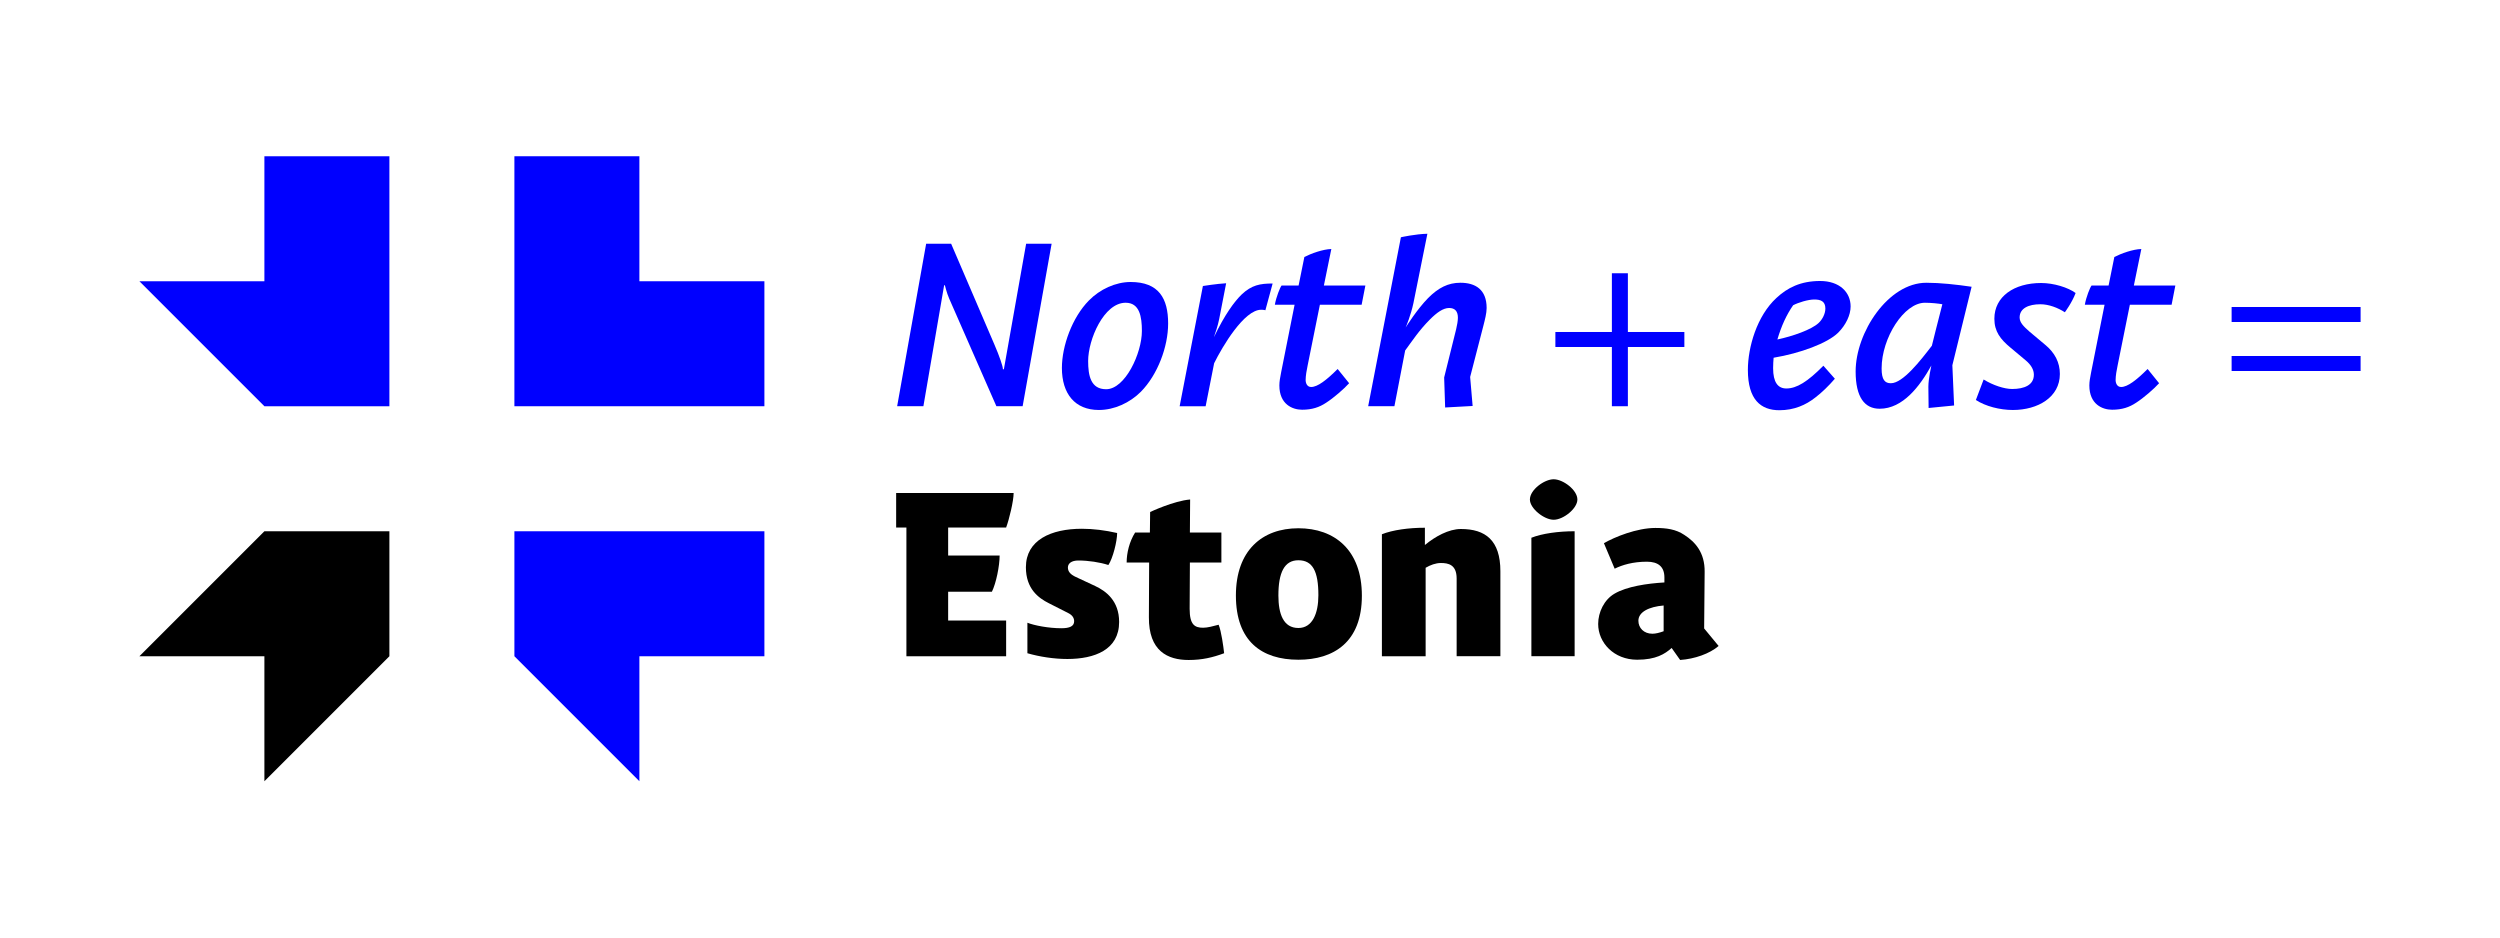
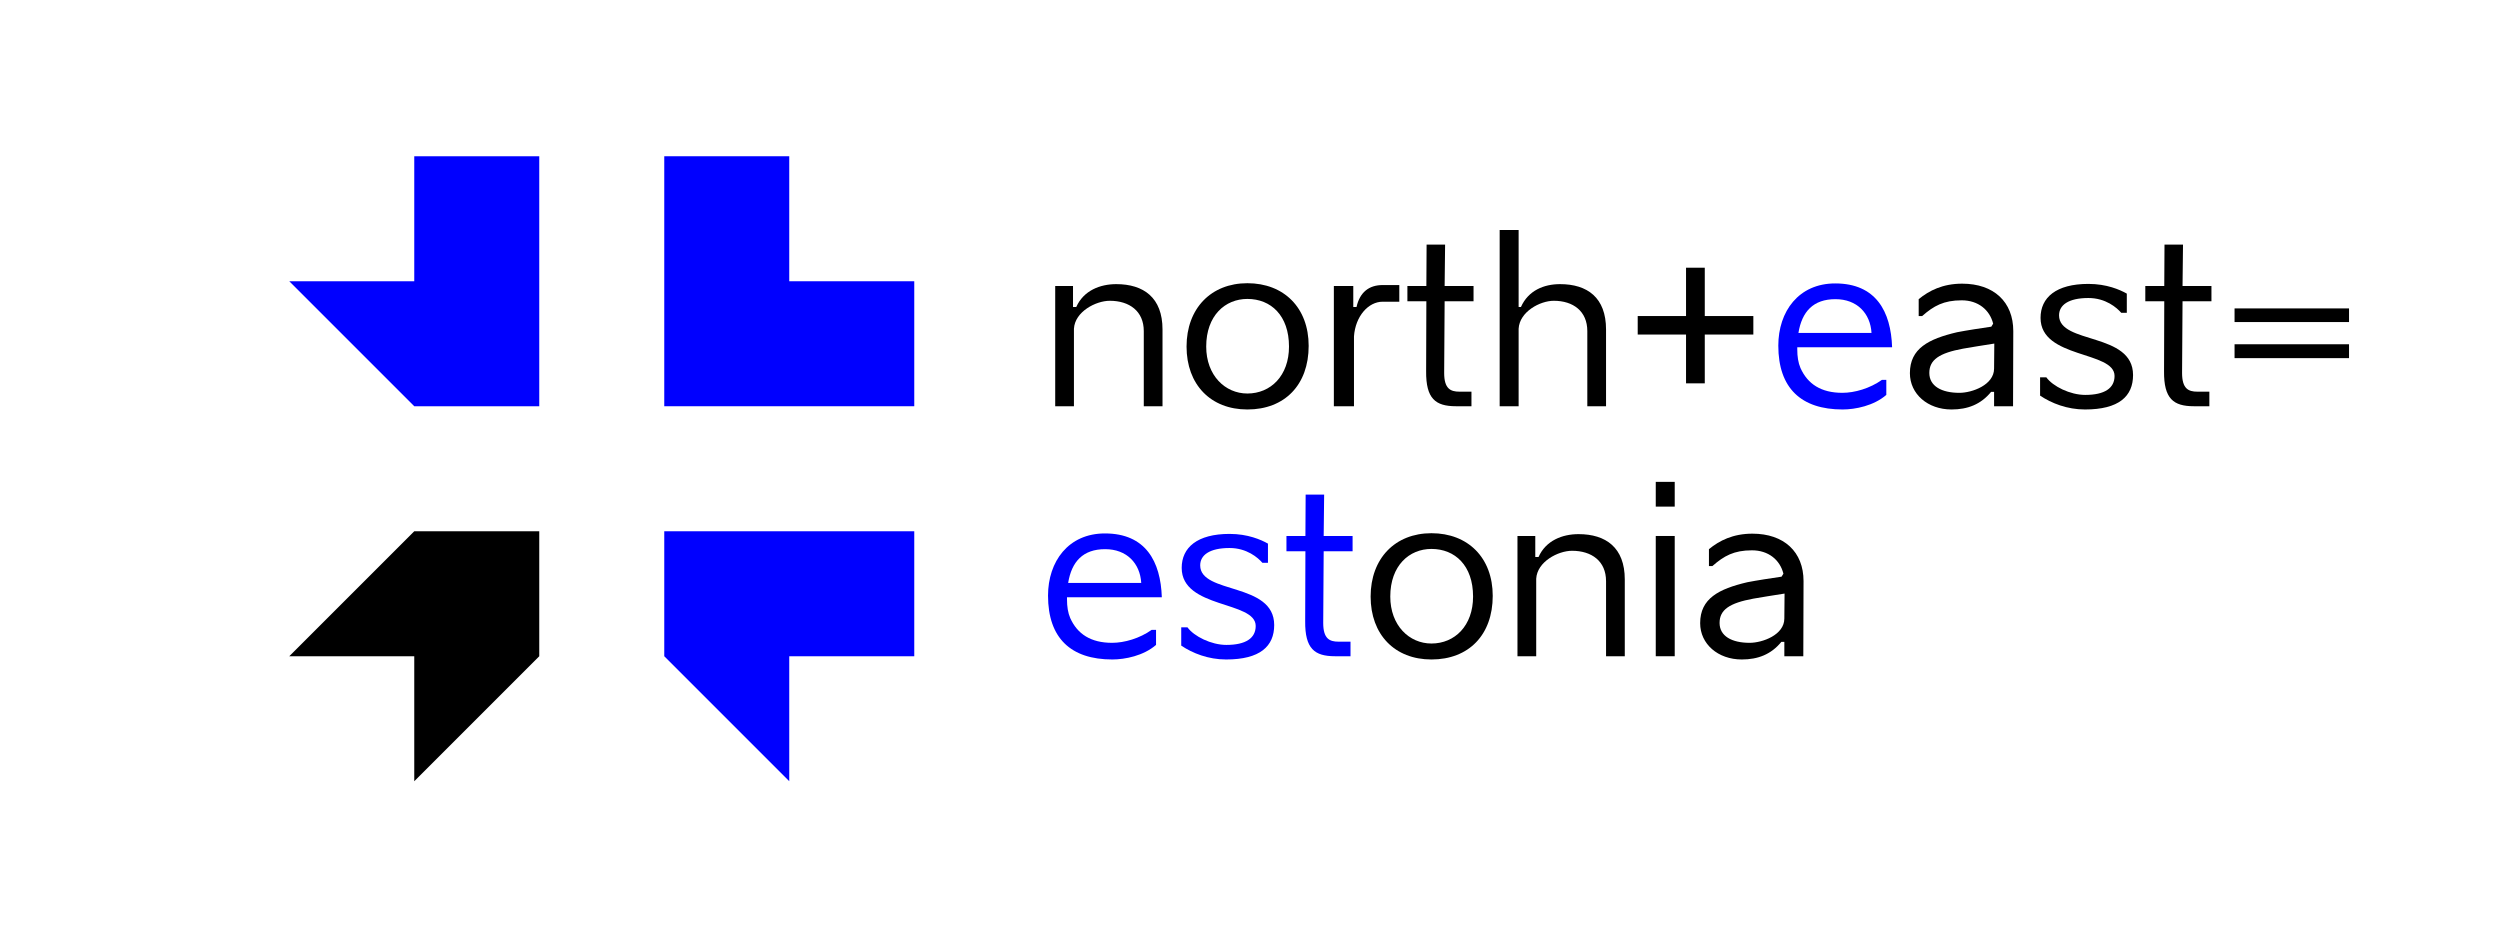
<svg xmlns="http://www.w3.org/2000/svg" version="1.1" id="Layer_1" x="0px" y="0px" width="400px" height="150px" viewBox="0 0 400 150" enable-background="new 0 0 400 150" xml:space="preserve">
-   <meta content="svg/xml" http-equiv="Content-Type" />
+   <meta http-equiv="Content-Type" content="svg/xml" />
  <g>
    <g>
      <g>
        <g>
-           <polygon fill="#0000FF" points="102.302,45.001 102.302,25 82.304,25 82.304,45.001 82.304,64.998 102.302,64.998       122.304,64.998 122.304,45.001     " />
-           <polygon fill="#0000FF" points="42.303,25 42.303,45.001 22.305,45.001 42.303,64.997 42.303,64.998 62.303,64.998       62.303,45.001 62.303,25     " />
-           <polygon fill="#0000FF" points="102.302,85 82.304,85 82.304,105 82.308,105 102.302,124.994 102.302,105 122.304,105       122.304,85     " />
-           <polygon points="42.303,85 42.303,85.004 22.305,105 42.303,105 42.303,125 62.303,105 62.303,85     " />
-         </g>
-       </g>
-     </g>
-     <g>
-       <g>
-         <g enable-background="new    ">
-           <path fill="#0000FF" d="M148.184,39.001h3.999l6.919,16.118c0.8,1.839,1.399,3.599,1.359,3.959h0.16l3.56-20.077h4.079      l-4.639,25.996h-4.199l-7.559-17.237c-0.4-0.92-0.681-2.119-0.681-2.119h-0.12l-3.319,19.356h-4.199L148.184,39.001z" />
-           <path fill="#0000FF" d="M169.904,58.878c0-3.52,1.64-8.078,4.318-10.798c1.76-1.8,4.279-2.96,6.68-2.96      c4.519,0,5.999,2.64,5.999,6.64c0,3.719-1.68,8.198-4.359,10.918c-1.76,1.76-4.239,2.919-6.719,2.919      C171.983,65.597,169.904,62.997,169.904,58.878z M176.982,62.277c3.04,0,5.72-5.759,5.72-9.318c0-2.279-0.36-4.52-2.6-4.52      c-3.479,0-5.999,5.88-5.999,9.318C174.104,60.078,174.503,62.277,176.982,62.277z" />
-           <path fill="#0000FF" d="M192.463,45.761c0,0,2.239-0.36,3.72-0.44l-1.12,5.759c-0.2,1.04-0.68,2.4-0.84,2.88      c1.72-3.6,3.279-5.719,4.439-6.839c1.6-1.52,2.959-1.76,4.959-1.76l-1.16,4.279c0,0-0.24-0.08-0.68-0.08      c-2.72,0-6.199,5.879-7.519,8.559l-1.36,6.879h-4.159L192.463,45.761z" />
-           <path fill="#0000FF" d="M211.822,45.681h6.639l-0.6,3.079h-6.68l-1.959,9.719c-0.16,0.72-0.32,1.68-0.32,2.319      c0,0.52,0.24,1.12,0.88,1.12c1.04,0,2.479-1.12,4.239-2.88l1.84,2.279c-0.84,0.92-2.439,2.32-3.68,3.12      c-1.08,0.72-2.24,1.119-3.842,1.119c-1.561,0-3.64-0.88-3.64-3.879c0-0.6,0.118-1.28,0.278-2.08l2.158-10.838h-3.158      c0.199-1.2,0.84-2.8,1.08-3.079h2.719l0.922-4.56c1.078-0.56,2.96-1.24,4.316-1.28L211.822,45.681z" />
-           <path fill="#0000FF" d="M224.143,37.962c0,0,2.319-0.521,4.239-0.561l-2.239,11.118c-0.397,1.88-1.16,3.72-1.24,3.88      c0.16-0.24,1.803-2.88,3.603-4.72c1.642-1.64,3.199-2.439,5.159-2.439c2.396,0,4.197,1.08,4.197,4.039      c0,0.84-0.278,1.88-0.521,2.84l-2.118,8.198l0.398,4.64l-4.398,0.24l-0.158-4.8l1.918-7.719c0.16-0.64,0.281-1.399,0.281-1.839      c0-1.04-0.479-1.561-1.399-1.561c-0.96,0-1.96,0.721-3.079,1.84c-1.721,1.72-2.84,3.439-3.959,4.959l-1.721,8.919h-4.198      L224.143,37.962z" />
-         </g>
-         <g enable-background="new    ">
-           <path fill="#0000FF" d="M260.46,43.721v9.398h9.038v2.399h-9.038v9.479h-2.56v-9.479h-9.039v-2.399h9.039v-9.398H260.46z" />
-         </g>
-         <g enable-background="new    ">
-           <path fill="#0000FF" d="M283.779,57.238c-0.039,0.48-0.08,1.04-0.08,1.68c0,2.239,0.761,3.239,2.121,3.239      c1.639,0,3.396-1.079,5.918-3.639l1.84,2.079c-1,1.16-2.119,2.24-3.119,3c-1.52,1.199-3.398,2.039-5.76,2.039      c-2.959,0-5.039-1.68-5.039-6.438c0-3.64,1.439-8.639,4.561-11.519c1.76-1.64,3.879-2.72,6.998-2.72s4.879,1.8,4.879,4.08      c0,1.359-0.76,2.959-2,4.199C292.379,54.919,288.059,56.519,283.779,57.238z M284.38,54.319c2.438-0.521,5.438-1.561,6.599-2.64      c0.603-0.561,1.08-1.48,1.08-2.32c0-1.159-0.76-1.439-1.76-1.439s-2.561,0.479-3.398,0.92      C285.82,50.399,285.02,52.159,284.38,54.319z" />
-           <path fill="#0000FF" d="M308.539,61.878c0-1.28,0.479-3.399,0.479-3.399c-1.84,3.319-4.56,6.919-8.275,6.919      c-2.4,0-3.842-1.84-3.842-5.959c0-6.239,5.199-14.198,11.317-14.198c2.239,0,4.759,0.28,7.238,0.64l-3.079,12.559l0.28,6.438      l-4.08,0.4L308.539,61.878z M310.777,48.68c-0.639-0.12-1.799-0.24-2.799-0.24c-3.319,0-6.92,5.6-6.92,10.519      c0,1.8,0.521,2.359,1.479,2.359c1.92,0,4.72-3.599,6.561-5.999C309.338,54.358,310.098,51.279,310.777,48.68z" />
-           <path fill="#0000FF" d="M317.381,60.718c1.479,0.92,3.318,1.52,4.559,1.52c1.961,0,3.479-0.64,3.479-2.279      c0-0.84-0.479-1.6-1.28-2.279l-2.438-2.04c-1.641-1.359-2.602-2.6-2.602-4.64c0-3.559,3.159-5.719,7.479-5.719      c2.041,0,4.318,0.72,5.521,1.6c-0.562,1.52-1.722,3.08-1.722,3.08c-1.12-0.721-2.562-1.28-3.919-1.28      c-1.88,0-3.318,0.64-3.318,2.12c0,0.8,0.642,1.438,1.602,2.279l2.479,2.08c1.559,1.279,2.358,2.839,2.358,4.679      c0,3.72-3.521,5.759-7.519,5.759c-2.08,0-4.399-0.6-5.92-1.6L317.381,60.718z" />
-           <path fill="#0000FF" d="M341.418,45.681h6.639l-0.6,3.079h-6.68l-1.959,9.719c-0.16,0.72-0.32,1.68-0.32,2.319      c0,0.52,0.24,1.12,0.881,1.12c1.039,0,2.479-1.12,4.238-2.88l1.84,2.279c-0.84,0.92-2.439,2.32-3.68,3.12      c-1.079,0.72-2.239,1.119-3.84,1.119c-1.562,0-3.642-0.88-3.642-3.879c0-0.6,0.12-1.28,0.28-2.08l2.156-10.838h-3.156      c0.197-1.2,0.84-2.8,1.08-3.079h2.72l0.92-4.56c1.08-0.56,2.959-1.24,4.318-1.28L341.418,45.681z" />
-         </g>
-         <g enable-background="new    ">
-           <path fill="#0000FF" d="M357.059,51.52v-2.4h20.637v2.399L357.059,51.52L357.059,51.52z M357.059,59.358v-2.4h20.637v2.4      H357.059z" />
-         </g>
-       </g>
-       <g>
-         <g enable-background="new    ">
-           <path d="M143.384,78.882h18.797c0,1.279-0.72,4.239-1.199,5.519h-9.278v4.479h8.238c0,1.64-0.56,4.438-1.239,5.8h-6.999v4.6      h9.278V105h-15.957V84.4h-1.641V78.882z" />
-           <path d="M164.384,99.639c1.12,0.439,3.399,0.879,5.439,0.879c1.319,0,2.04-0.316,2.04-1.119c0-0.479-0.24-0.959-0.96-1.317      l-3.08-1.562c-1.68-0.84-3.679-2.317-3.679-5.76c0-4.359,4.039-6.158,8.958-6.158c1.8,0,3.72,0.239,5.64,0.68      c0,1.32-0.681,4.039-1.4,5.119c-1.359-0.438-3.199-0.721-4.799-0.721c-1.12,0-1.68,0.479-1.68,1.12      c0,0.64,0.399,1.119,1.279,1.521l3.08,1.438c1.72,0.8,3.839,2.359,3.839,5.759c0,4.439-3.919,5.92-8.278,5.92      c-2.16,0-4.439-0.357-6.399-0.92V99.639L164.384,99.639z" />
-           <path d="M190.383,85.2h5.039V90h-5.039l-0.04,7.398c0,2.56,0.8,3.039,2.159,3.039c0.68,0,1.6-0.24,2.479-0.479      c0.44,1.08,0.76,3.479,0.88,4.56c-1.84,0.68-3.52,1.08-5.679,1.08c-3.359,0-6.399-1.438-6.359-6.84l0.04-8.758h-3.6      c0-1.521,0.44-3.359,1.36-4.8h2.359l0.04-3.279c0,0,3.8-1.8,6.399-2L190.383,85.2z" />
-           <path d="M207.742,84.521c5.799,0,10.158,3.479,10.158,10.797c0,7.438-4.521,10.238-10.158,10.238      c-5.84,0-9.998-2.918-9.998-10.277C197.744,88.08,201.943,84.521,207.742,84.521z M207.742,100.479      c2.238,0,3.199-2.317,3.199-5.24c0-3.838-0.92-5.598-3.199-5.598c-2.24,0-3.199,1.959-3.199,5.639      C204.543,98.238,205.343,100.479,207.742,100.479z" />
-           <path d="M233.063,92.561c0-2.24-1.358-2.479-2.521-2.479c-0.84,0-1.681,0.318-2.44,0.762V105h-6.998V85.48      c1.723-0.683,4.279-1.041,6.879-1.041V87.2c1.643-1.36,3.802-2.56,5.762-2.56c3.919,0,6.316,1.799,6.316,6.758v13.599h-6.998      V92.561L233.063,92.561z" />
-           <path d="M248.582,76.682c1.521,0,3.8,1.721,3.8,3.239c0,1.44-2.239,3.24-3.8,3.24c-1.52,0-3.799-1.8-3.799-3.24      C244.783,78.361,247.104,76.682,248.582,76.682z M245.021,86.04c1.721-0.681,4.317-1.04,6.92-1.04v19.997h-6.92V86.04z" />
-           <path d="M274.979,103.357c-1.438,1.238-3.838,2.078-6.158,2.238l-1.357-1.918c-1.08,0.959-2.521,1.879-5.521,1.879      c-3.719,0-6.236-2.722-6.236-5.722c0-1.88,0.959-3.879,2.602-4.839c1.959-1.16,5.236-1.643,7.996-1.803v-0.799      c0-1.721-1-2.521-2.8-2.521c-2.237,0-3.959,0.521-5.159,1.119l-1.719-4.079c1.719-1,5.275-2.439,8.237-2.439      c1.761,0,3.278,0.201,4.64,1.121c1.723,1.119,3.279,2.799,3.24,5.918l-0.08,9.039L274.979,103.357z M266.182,100.998v-4.119      c-2.357,0.199-4.039,1.039-4.039,2.439c0,1.158,0.879,2.078,2.238,2.078C264.9,101.396,265.541,101.236,266.182,100.998z" />
+           <polygon fill="#0000FF" points="126.28,45.001 126.28,25 106.282,25 106.282,45.001 106.282,64.998 126.28,64.998       146.282,64.998 146.282,45.001     " />
+           <polygon fill="#0000FF" points="66.281,25 66.281,45.001 46.283,45.001 66.281,64.997 66.281,64.998 86.281,64.998       86.281,45.001 86.281,25     " />
+           <polygon fill="#0000FF" points="126.28,85 106.282,85 106.282,105 106.286,105 126.28,124.994 126.28,105 146.282,105       146.282,85     " />
+           <polygon points="66.281,85 66.281,85.004 46.283,105 66.281,105 66.281,125 86.281,105 86.281,85     " />
        </g>
      </g>
    </g>
  </g>
+   <g>
+     <path d="M183.005,52.972c0-3.182-2.295-4.847-5.44-4.847c-2.22,0-5.587,1.739-5.735,4.477v12.396h-2.997V45.757h2.849v3.367h0.518   c1.184-2.664,3.848-3.663,6.401-3.663c4.367,0,7.401,2.146,7.401,7.252v12.285h-2.997V52.972z" />
+     <path d="M199.58,45.313c5.847,0,9.806,3.922,9.806,10.028c0,6.216-3.812,10.176-9.806,10.176c-5.884,0-9.731-3.996-9.731-10.065   C189.849,49.346,193.771,45.313,199.58,45.313z M199.58,62.963c3.737,0,6.66-2.849,6.66-7.512c0-4.958-2.886-7.622-6.66-7.622   c-3.552,0-6.586,2.664-6.586,7.622C192.994,60.077,196.028,62.963,199.58,62.963z" />
+     <path d="M213.417,45.757h3.108v3.367h0.519c0.518-2.331,1.961-3.515,4.181-3.515h2.664v2.664h-2.664   c-2.294,0-4.366,2.331-4.588,5.55v11.175h-3.22V45.757z" />
+     <path d="M231.141,45.757h4.625v2.442h-4.625l-0.074,11.471c0,2.516,0.999,2.997,2.442,2.997h1.924v2.331h-2.479   c-3.293,0-4.81-1.221-4.773-5.587l0.037-11.212h-3.034v-2.442h3.034l0.037-6.624h2.961L231.141,45.757z" />
+     <path d="M253.97,52.972c0-3.182-2.258-4.847-5.366-4.847c-2.183,0-5.476,1.739-5.624,4.477v12.396h-3.034V36.802h3.034v12.322h0.37   c1.184-2.664,3.7-3.663,6.253-3.663c4.367,0,7.364,2.146,7.364,7.252v12.285h-2.997V52.972z" />
+     <path d="M262.033,50.567h7.733v-7.733h2.998v7.733h7.771v2.96h-7.771v7.808h-2.998v-7.808h-7.733V50.567z" />
+     <path fill="#0000FF" d="M287.564,55.563v0.333c0,1.147,0.147,2.146,0.518,2.997c1.147,2.553,3.294,3.959,6.698,3.959   c1.961,0,4.403-0.703,6.327-2.072h0.703v2.405c-1.998,1.739-4.959,2.331-6.994,2.331c-6.623,0-10.286-3.404-10.286-10.213   c0-5.476,3.256-9.954,9.103-9.954c6.513,0,8.918,4.478,9.103,10.213H287.564z M287.749,53.268h11.693   c-0.186-3.145-2.331-5.402-5.772-5.402C290.117,47.866,288.305,49.864,287.749,53.268z" />
+     <path d="M319.052,62.704h-0.481c-1.628,1.998-3.737,2.812-6.327,2.812c-3.812,0-6.66-2.479-6.66-5.81   c0-3.959,2.997-5.476,7.548-6.549c1.295-0.259,4.145-0.703,5.477-0.888l0.296-0.481c-0.555-2.22-2.405-3.737-5.032-3.737   c-2.886,0-4.478,0.888-6.327,2.516h-0.556v-2.701c1.665-1.369,3.849-2.479,6.957-2.479c5.069,0,8.178,2.923,8.178,7.585   c0,4.292-0.037,7.771-0.037,12.026h-3.034V62.704z M319.052,59.041l0.037-4.07c-1.629,0.259-3.997,0.629-4.996,0.814   c-3.811,0.703-5.402,1.776-5.402,3.886c0,2.109,1.962,3.182,4.811,3.182c2.035,0,5.551-1.258,5.551-3.885V59.041z" />
+     <path d="M326.414,60.373h0.999c1.036,1.443,3.812,2.813,6.216,2.813c3.108,0,4.7-1.073,4.7-3.034   c0-4.034-11.841-2.738-11.841-9.288c0-3.256,2.479-5.439,7.659-5.439c2.923,0,5.032,0.925,6.143,1.554v3.071h-0.889   c-0.703-0.814-2.479-2.368-5.254-2.368c-3.22,0-4.699,1.147-4.699,2.775c0,4.662,11.841,2.664,11.841,9.547   c0,3.404-2.258,5.513-7.696,5.513c-2.85,0-5.366-0.999-7.179-2.22V60.373z" />
+     <path d="M349.206,45.757h4.625v2.442h-4.625l-0.074,11.471c0,2.516,0.999,2.997,2.442,2.997h1.924v2.331h-2.479   c-3.293,0-4.81-1.221-4.772-5.587l0.036-11.212h-3.034v-2.442h3.034l0.037-6.624h2.961L349.206,45.757z" />
+     <path d="M357.529,49.346h18.316v2.183h-18.316V49.346z M357.529,55.082h18.316v2.22h-18.316V55.082z" />
+     <path fill="#0000FF" d="M170.72,95.563v0.333c0,1.147,0.148,2.146,0.518,2.997c1.147,2.553,3.293,3.959,6.697,3.959   c1.961,0,4.404-0.703,6.328-2.072h0.703v2.406c-1.998,1.738-4.958,2.33-6.994,2.33c-6.624,0-10.287-3.404-10.287-10.213   c0-5.476,3.256-9.953,9.103-9.953c6.513,0,8.918,4.478,9.103,10.213H170.72z M170.905,93.268h11.693   c-0.186-3.145-2.332-5.402-5.772-5.402C173.273,87.865,171.459,89.863,170.905,93.268z" />
+     <path fill="#0000FF" d="M188.997,100.373h0.999c1.036,1.443,3.812,2.813,6.216,2.813c3.108,0,4.7-1.074,4.7-3.035   c0-4.033-11.841-2.738-11.841-9.287c0-3.256,2.479-5.439,7.659-5.439c2.923,0,5.032,0.925,6.143,1.555v3.07h-0.889   c-0.703-0.814-2.479-2.368-5.254-2.368c-3.22,0-4.699,1.147-4.699,2.775c0,4.662,11.841,2.664,11.841,9.547   c0,3.403-2.258,5.513-7.696,5.513c-2.85,0-5.366-0.998-7.179-2.22V100.373z" />
+     <path fill="#0000FF" d="M211.789,85.757h4.625v2.442h-4.625l-0.074,11.471c0,2.516,0.999,2.997,2.442,2.997h1.924v2.331h-2.479   c-3.293,0-4.81-1.221-4.773-5.588l0.037-11.211h-3.034v-2.442h3.034l0.037-6.624h2.961L211.789,85.757z" />
+     <path d="M229.031,85.313c5.847,0,9.806,3.922,9.806,10.027c0,6.217-3.812,10.176-9.806,10.176c-5.884,0-9.731-3.996-9.731-10.064   C219.3,89.346,223.222,85.313,229.031,85.313z M229.031,102.963c3.737,0,6.66-2.85,6.66-7.512c0-4.958-2.886-7.622-6.66-7.622   c-3.552,0-6.586,2.664-6.586,7.622C222.445,100.076,225.479,102.963,229.031,102.963z" />
+     <path d="M256.967,92.973c0-3.183-2.295-4.848-5.439-4.848c-2.221,0-5.588,1.738-5.735,4.477v12.396h-2.998V85.757h2.85v3.367h0.519   c1.184-2.664,3.848-3.663,6.401-3.663c4.366,0,7.4,2.146,7.4,7.252v12.285h-2.997V92.973z" />
+     <path d="M264.921,81.058v-3.96h3.034v3.96H264.921z M264.921,104.998V85.757h3.034v19.241H264.921z" />
+     <path d="M285.493,102.704h-0.481c-1.628,1.998-3.737,2.812-6.327,2.812c-3.812,0-6.66-2.479-6.66-5.809   c0-3.959,2.997-5.477,7.548-6.55c1.295-0.259,4.145-0.703,5.477-0.888l0.296-0.481c-0.555-2.22-2.405-3.737-5.032-3.737   c-2.886,0-4.478,0.889-6.327,2.516h-0.556v-2.701c1.665-1.369,3.849-2.479,6.957-2.479c5.069,0,8.178,2.924,8.178,7.586   c0,4.292-0.037,7.77-0.037,12.025h-3.034V102.704z M285.493,99.041l0.037-4.07c-1.629,0.259-3.997,0.629-4.996,0.813   c-3.811,0.703-5.402,1.776-5.402,3.886s1.962,3.182,4.811,3.182c2.035,0,5.551-1.258,5.551-3.885V99.041z" />
+   </g>
</svg>
